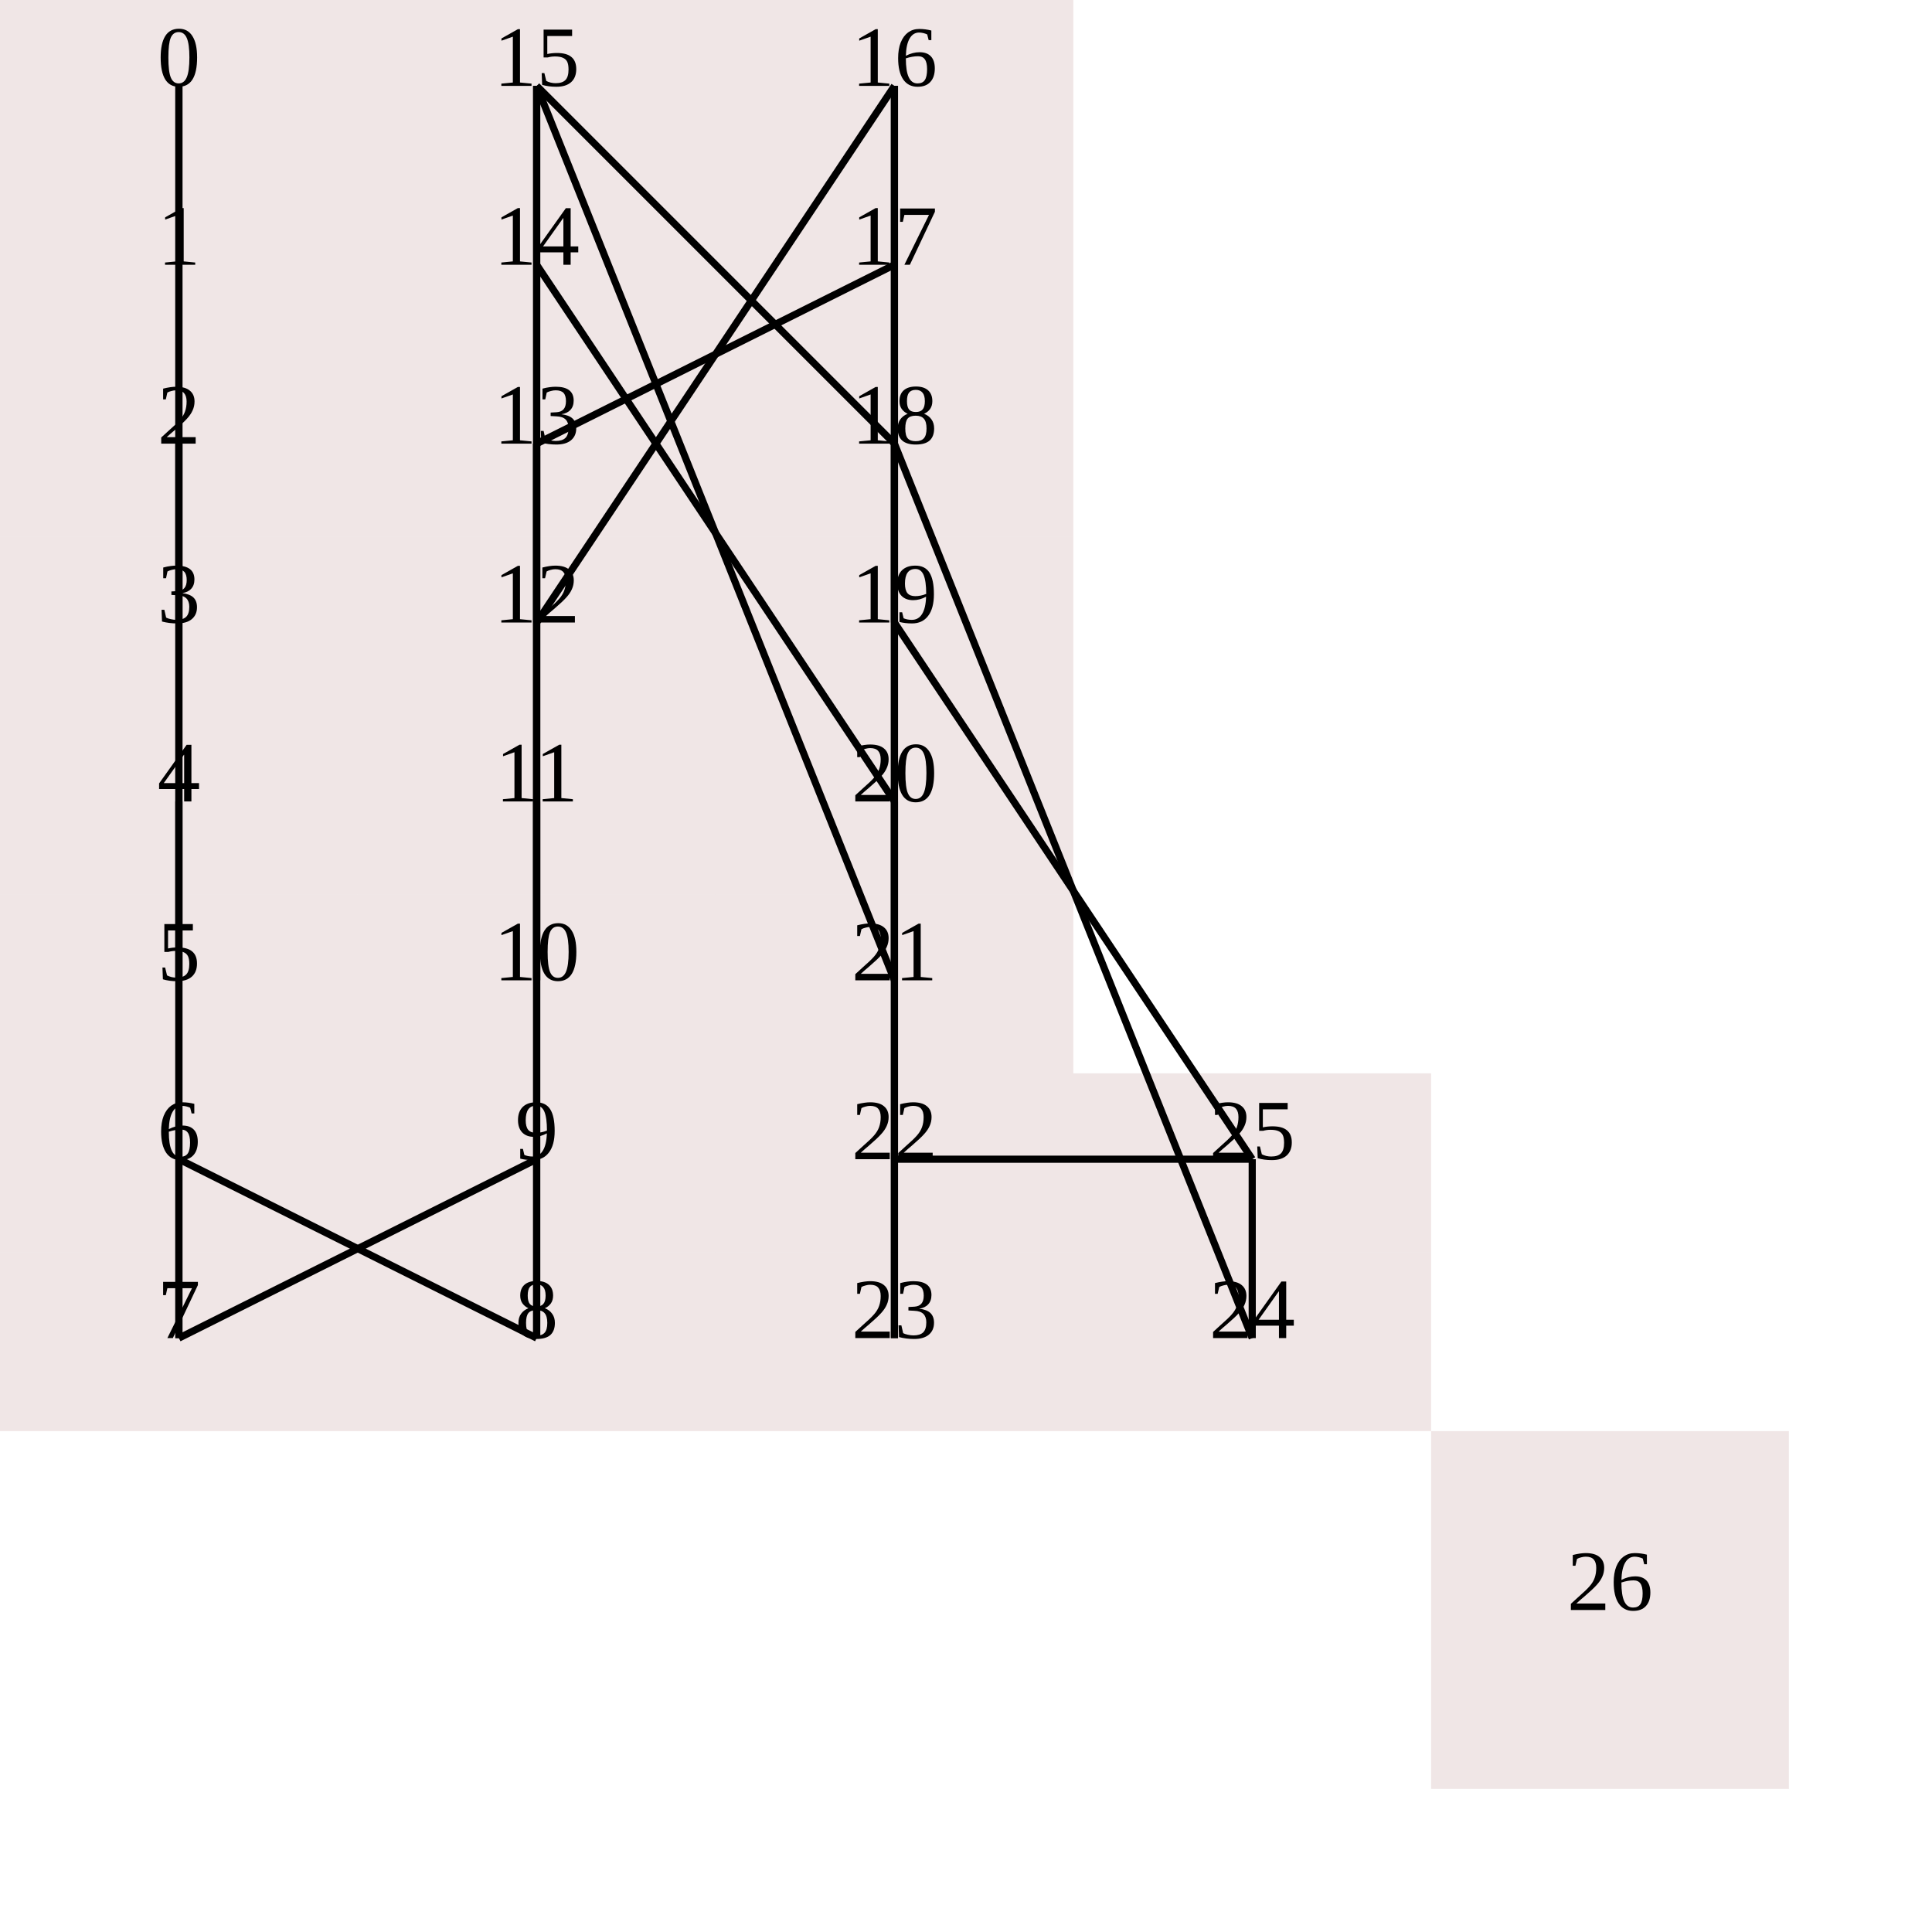
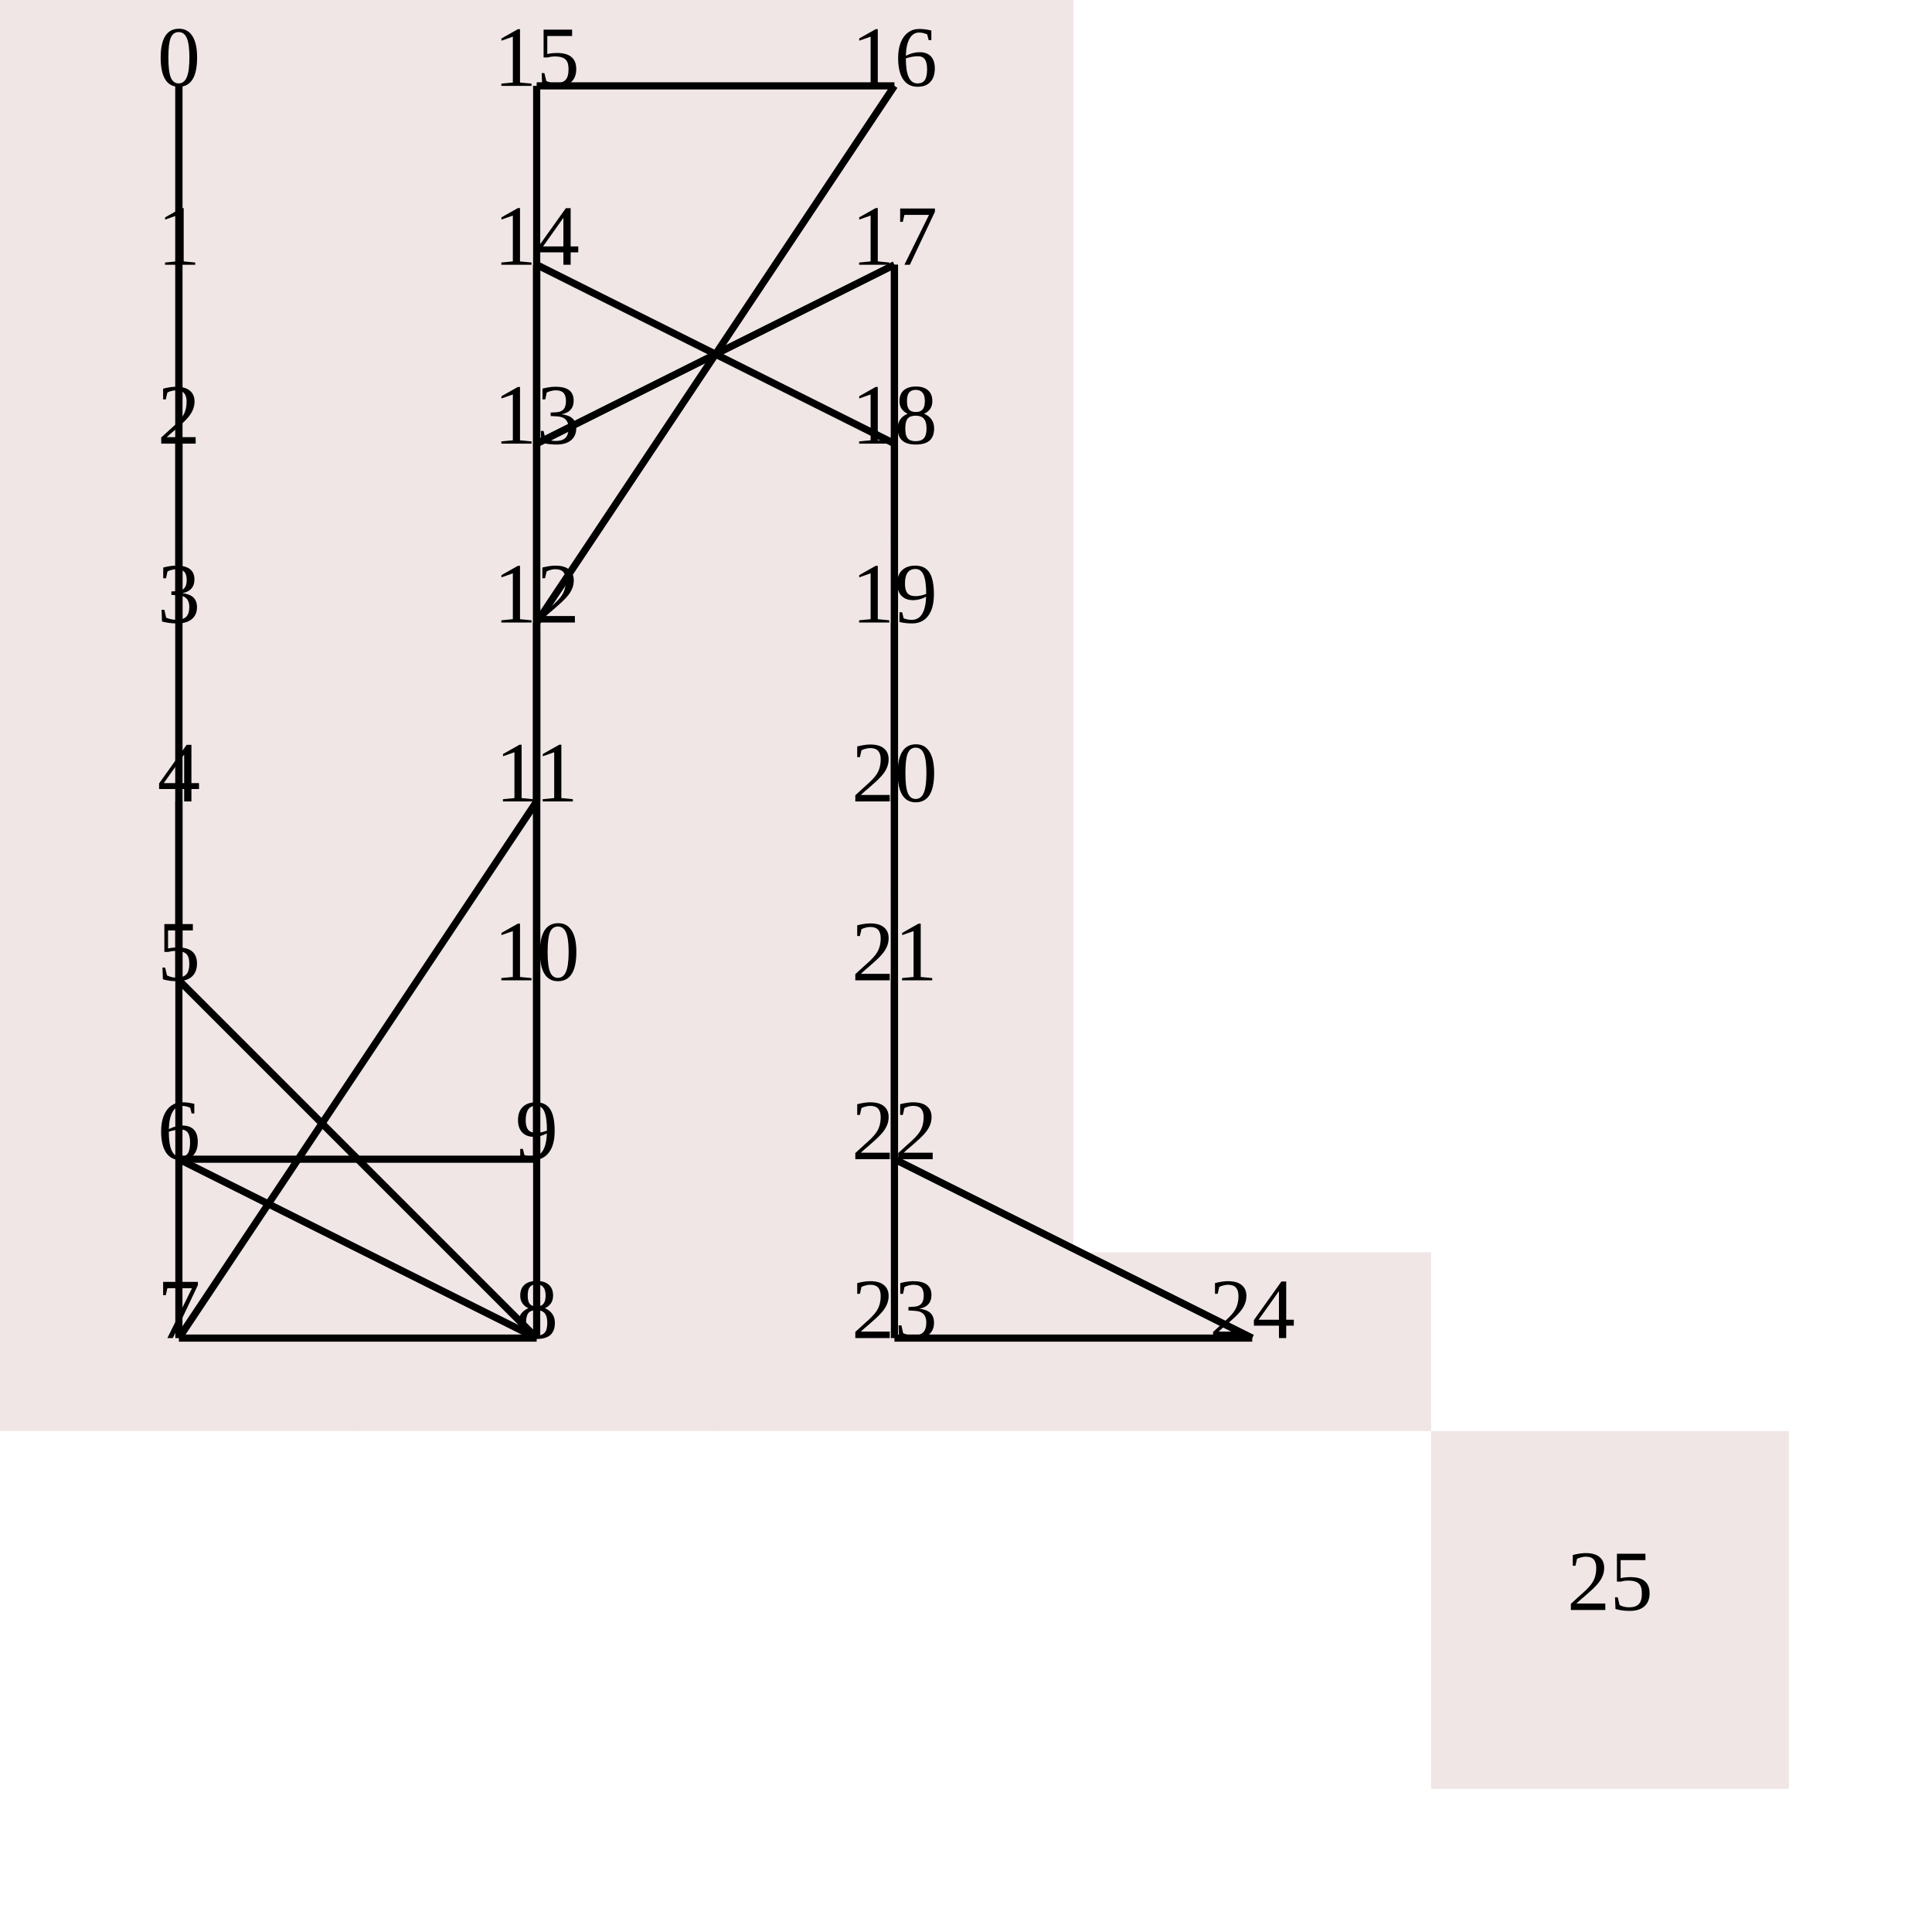
<svg xmlns="http://www.w3.org/2000/svg" width="270" height="270">
  <rect x="0" y="0" width="270" height="270" fill="rgb(255,255,255)" />
  <rect x="0" y="0" width="225" height="225" fill="rgba(255,255,255,1)" />
  <rect x="0" y="0" width="50" height="25" fill="rgba(100,0,0,0.1)" />
  <text x="25" y="12" text-anchor="middle" alignment-baseline="middle" fill="black">0</text>
  <rect x="0" y="25" width="50" height="25" fill="rgba(100,0,0,0.1)" />
  <text x="25" y="37" text-anchor="middle" alignment-baseline="middle" fill="black">1</text>
  <rect x="0" y="50" width="50" height="25" fill="rgba(100,0,0,0.1)" />
  <text x="25" y="62" text-anchor="middle" alignment-baseline="middle" fill="black">2</text>
  <rect x="0" y="75" width="50" height="25" fill="rgba(100,0,0,0.1)" />
  <text x="25" y="87" text-anchor="middle" alignment-baseline="middle" fill="black">3</text>
  <rect x="0" y="100" width="50" height="25" fill="rgba(100,0,0,0.1)" />
  <text x="25" y="112" text-anchor="middle" alignment-baseline="middle" fill="black">4</text>
  <rect x="0" y="125" width="50" height="25" fill="rgba(100,0,0,0.1)" />
  <text x="25" y="137" text-anchor="middle" alignment-baseline="middle" fill="black">5</text>
  <rect x="0" y="150" width="50" height="25" fill="rgba(100,0,0,0.1)" />
  <text x="25" y="162" text-anchor="middle" alignment-baseline="middle" fill="black">6</text>
  <rect x="0" y="175" width="50" height="25" fill="rgba(100,0,0,0.1)" />
  <text x="25" y="187" text-anchor="middle" alignment-baseline="middle" fill="black">7</text>
  <rect x="50" y="175" width="50" height="25" fill="rgba(100,0,0,0.1)" />
  <text x="75" y="187" text-anchor="middle" alignment-baseline="middle" fill="black">8</text>
  <rect x="50" y="150" width="50" height="25" fill="rgba(100,0,0,0.1)" />
  <text x="75" y="162" text-anchor="middle" alignment-baseline="middle" fill="black">9</text>
  <rect x="50" y="125" width="50" height="25" fill="rgba(100,0,0,0.1)" />
  <text x="75" y="137" text-anchor="middle" alignment-baseline="middle" fill="black">10</text>
  <rect x="50" y="100" width="50" height="25" fill="rgba(100,0,0,0.1)" />
  <text x="75" y="112" text-anchor="middle" alignment-baseline="middle" fill="black">11</text>
  <rect x="50" y="75" width="50" height="25" fill="rgba(100,0,0,0.1)" />
  <text x="75" y="87" text-anchor="middle" alignment-baseline="middle" fill="black">12</text>
  <rect x="50" y="50" width="50" height="25" fill="rgba(100,0,0,0.1)" />
  <text x="75" y="62" text-anchor="middle" alignment-baseline="middle" fill="black">13</text>
  <rect x="50" y="25" width="50" height="25" fill="rgba(100,0,0,0.1)" />
  <text x="75" y="37" text-anchor="middle" alignment-baseline="middle" fill="black">14</text>
  <rect x="50" y="0" width="50" height="25" fill="rgba(100,0,0,0.1)" />
  <text x="75" y="12" text-anchor="middle" alignment-baseline="middle" fill="black">15</text>
  <rect x="100" y="0" width="50" height="25" fill="rgba(100,0,0,0.1)" />
  <text x="125" y="12" text-anchor="middle" alignment-baseline="middle" fill="black">16</text>
  <rect x="100" y="25" width="50" height="25" fill="rgba(100,0,0,0.1)" />
  <text x="125" y="37" text-anchor="middle" alignment-baseline="middle" fill="black">17</text>
  <rect x="100" y="50" width="50" height="25" fill="rgba(100,0,0,0.1)" />
  <text x="125" y="62" text-anchor="middle" alignment-baseline="middle" fill="black">18</text>
  <rect x="100" y="75" width="50" height="25" fill="rgba(100,0,0,0.1)" />
  <text x="125" y="87" text-anchor="middle" alignment-baseline="middle" fill="black">19</text>
  <rect x="100" y="100" width="50" height="25" fill="rgba(100,0,0,0.1)" />
  <text x="125" y="112" text-anchor="middle" alignment-baseline="middle" fill="black">20</text>
  <rect x="100" y="125" width="50" height="25" fill="rgba(100,0,0,0.1)" />
  <text x="125" y="137" text-anchor="middle" alignment-baseline="middle" fill="black">21</text>
  <rect x="100" y="150" width="50" height="25" fill="rgba(100,0,0,0.1)" />
  <text x="125" y="162" text-anchor="middle" alignment-baseline="middle" fill="black">22</text>
  <rect x="100" y="175" width="50" height="25" fill="rgba(100,0,0,0.1)" />
  <text x="125" y="187" text-anchor="middle" alignment-baseline="middle" fill="black">23</text>
  <rect x="150" y="175" width="50" height="25" fill="rgba(100,0,0,0.1)" />
  <text x="175" y="187" text-anchor="middle" alignment-baseline="middle" fill="black">24</text>
-   <rect x="150" y="150" width="50" height="25" fill="rgba(100,0,0,0.1)" />
-   <text x="175" y="162" text-anchor="middle" alignment-baseline="middle" fill="black">25</text>
  <rect x="200" y="200" width="50" height="50" fill="rgba(100,0,0,0.1)" />
-   <text x="225" y="225" text-anchor="middle" alignment-baseline="middle" fill="black">26</text>
+   <text x="225" y="225" text-anchor="middle" alignment-baseline="middle" fill="black">25</text>
+   <line x1="25" y1="12" x2="25" y2="37" stroke="black" stroke-width="1" />
  <line x1="25" y1="12" x2="25" y2="62" stroke="black" stroke-width="1" />
-   <line x1="25" y1="12" x2="25" y2="37" stroke="black" stroke-width="1" />
  <line x1="25" y1="37" x2="25" y2="87" stroke="black" stroke-width="1" />
+   <line x1="25" y1="62" x2="25" y2="87" stroke="black" stroke-width="1" />
  <line x1="25" y1="62" x2="25" y2="112" stroke="black" stroke-width="1" />
-   <line x1="25" y1="62" x2="25" y2="87" stroke="black" stroke-width="1" />
  <line x1="25" y1="87" x2="25" y2="137" stroke="black" stroke-width="1" />
-   <line x1="25" y1="112" x2="25" y2="162" stroke="black" stroke-width="1" />
+   <line x1="25" y1="112" x2="25" y2="187" stroke="black" stroke-width="1" />
  <line x1="25" y1="112" x2="25" y2="137" stroke="black" stroke-width="1" />
-   <line x1="25" y1="137" x2="25" y2="187" stroke="black" stroke-width="1" />
+   <line x1="25" y1="137" x2="75" y2="187" stroke="black" stroke-width="1" />
  <line x1="25" y1="162" x2="75" y2="187" stroke="black" stroke-width="1" />
-   <line x1="25" y1="162" x2="25" y2="187" stroke="black" stroke-width="1" />
-   <line x1="25" y1="187" x2="75" y2="162" stroke="black" stroke-width="1" />
-   <line x1="75" y1="187" x2="75" y2="137" stroke="black" stroke-width="1" />
-   <line x1="75" y1="187" x2="75" y2="162" stroke="black" stroke-width="1" />
-   <line x1="75" y1="162" x2="75" y2="112" stroke="black" stroke-width="1" />
+   <line x1="25" y1="162" x2="75" y2="162" stroke="black" stroke-width="1" />
+   <line x1="25" y1="187" x2="75" y2="187" stroke="black" stroke-width="1" />
+   <line x1="25" y1="187" x2="75" y2="112" stroke="black" stroke-width="1" />
+   <line x1="75" y1="187" x2="75" y2="87" stroke="black" stroke-width="1" />
+   <line x1="75" y1="162" x2="75" y2="62" stroke="black" stroke-width="1" />
+   <line x1="75" y1="162" x2="75" y2="137" stroke="black" stroke-width="1" />
  <line x1="75" y1="137" x2="75" y2="37" stroke="black" stroke-width="1" />
-   <line x1="75" y1="137" x2="75" y2="112" stroke="black" stroke-width="1" />
-   <line x1="75" y1="137" x2="75" y2="62" stroke="black" stroke-width="1" />
+   <line x1="75" y1="112" x2="75" y2="87" stroke="black" stroke-width="1" />
  <line x1="75" y1="112" x2="75" y2="12" stroke="black" stroke-width="1" />
-   <line x1="75" y1="87" x2="75" y2="62" stroke="black" stroke-width="1" />
  <line x1="75" y1="87" x2="125" y2="12" stroke="black" stroke-width="1" />
  <line x1="75" y1="62" x2="125" y2="37" stroke="black" stroke-width="1" />
-   <line x1="75" y1="37" x2="125" y2="112" stroke="black" stroke-width="1" />
-   <line x1="75" y1="37" x2="75" y2="12" stroke="black" stroke-width="1" />
-   <line x1="75" y1="12" x2="125" y2="62" stroke="black" stroke-width="1" />
-   <line x1="75" y1="12" x2="125" y2="137" stroke="black" stroke-width="1" />
-   <line x1="125" y1="12" x2="125" y2="37" stroke="black" stroke-width="1" />
-   <line x1="125" y1="12" x2="125" y2="162" stroke="black" stroke-width="1" />
-   <line x1="125" y1="37" x2="125" y2="187" stroke="black" stroke-width="1" />
-   <line x1="125" y1="62" x2="175" y2="187" stroke="black" stroke-width="1" />
-   <line x1="125" y1="62" x2="125" y2="87" stroke="black" stroke-width="1" />
-   <line x1="125" y1="87" x2="175" y2="162" stroke="black" stroke-width="1" />
-   <line x1="125" y1="112" x2="125" y2="137" stroke="black" stroke-width="1" />
-   <line x1="125" y1="162" x2="125" y2="187" stroke="black" stroke-width="1" />
-   <line x1="125" y1="162" x2="175" y2="162" stroke="black" stroke-width="1" />
-   <line x1="175" y1="187" x2="175" y2="162" stroke="black" stroke-width="1" />
+   <line x1="75" y1="62" x2="75" y2="37" stroke="black" stroke-width="1" />
+   <line x1="75" y1="37" x2="125" y2="62" stroke="black" stroke-width="1" />
+   <line x1="75" y1="12" x2="125" y2="12" stroke="black" stroke-width="1" />
+   <line x1="125" y1="37" x2="125" y2="87" stroke="black" stroke-width="1" />
+   <line x1="125" y1="37" x2="125" y2="62" stroke="black" stroke-width="1" />
+   <line x1="125" y1="62" x2="125" y2="112" stroke="black" stroke-width="1" />
+   <line x1="125" y1="87" x2="125" y2="137" stroke="black" stroke-width="1" />
+   <line x1="125" y1="87" x2="125" y2="112" stroke="black" stroke-width="1" />
+   <line x1="125" y1="112" x2="125" y2="162" stroke="black" stroke-width="1" />
+   <line x1="125" y1="137" x2="125" y2="187" stroke="black" stroke-width="1" />
+   <line x1="125" y1="137" x2="125" y2="162" stroke="black" stroke-width="1" />
+   <line x1="125" y1="162" x2="175" y2="187" stroke="black" stroke-width="1" />
+   <line x1="125" y1="187" x2="175" y2="187" stroke="black" stroke-width="1" />
</svg>
